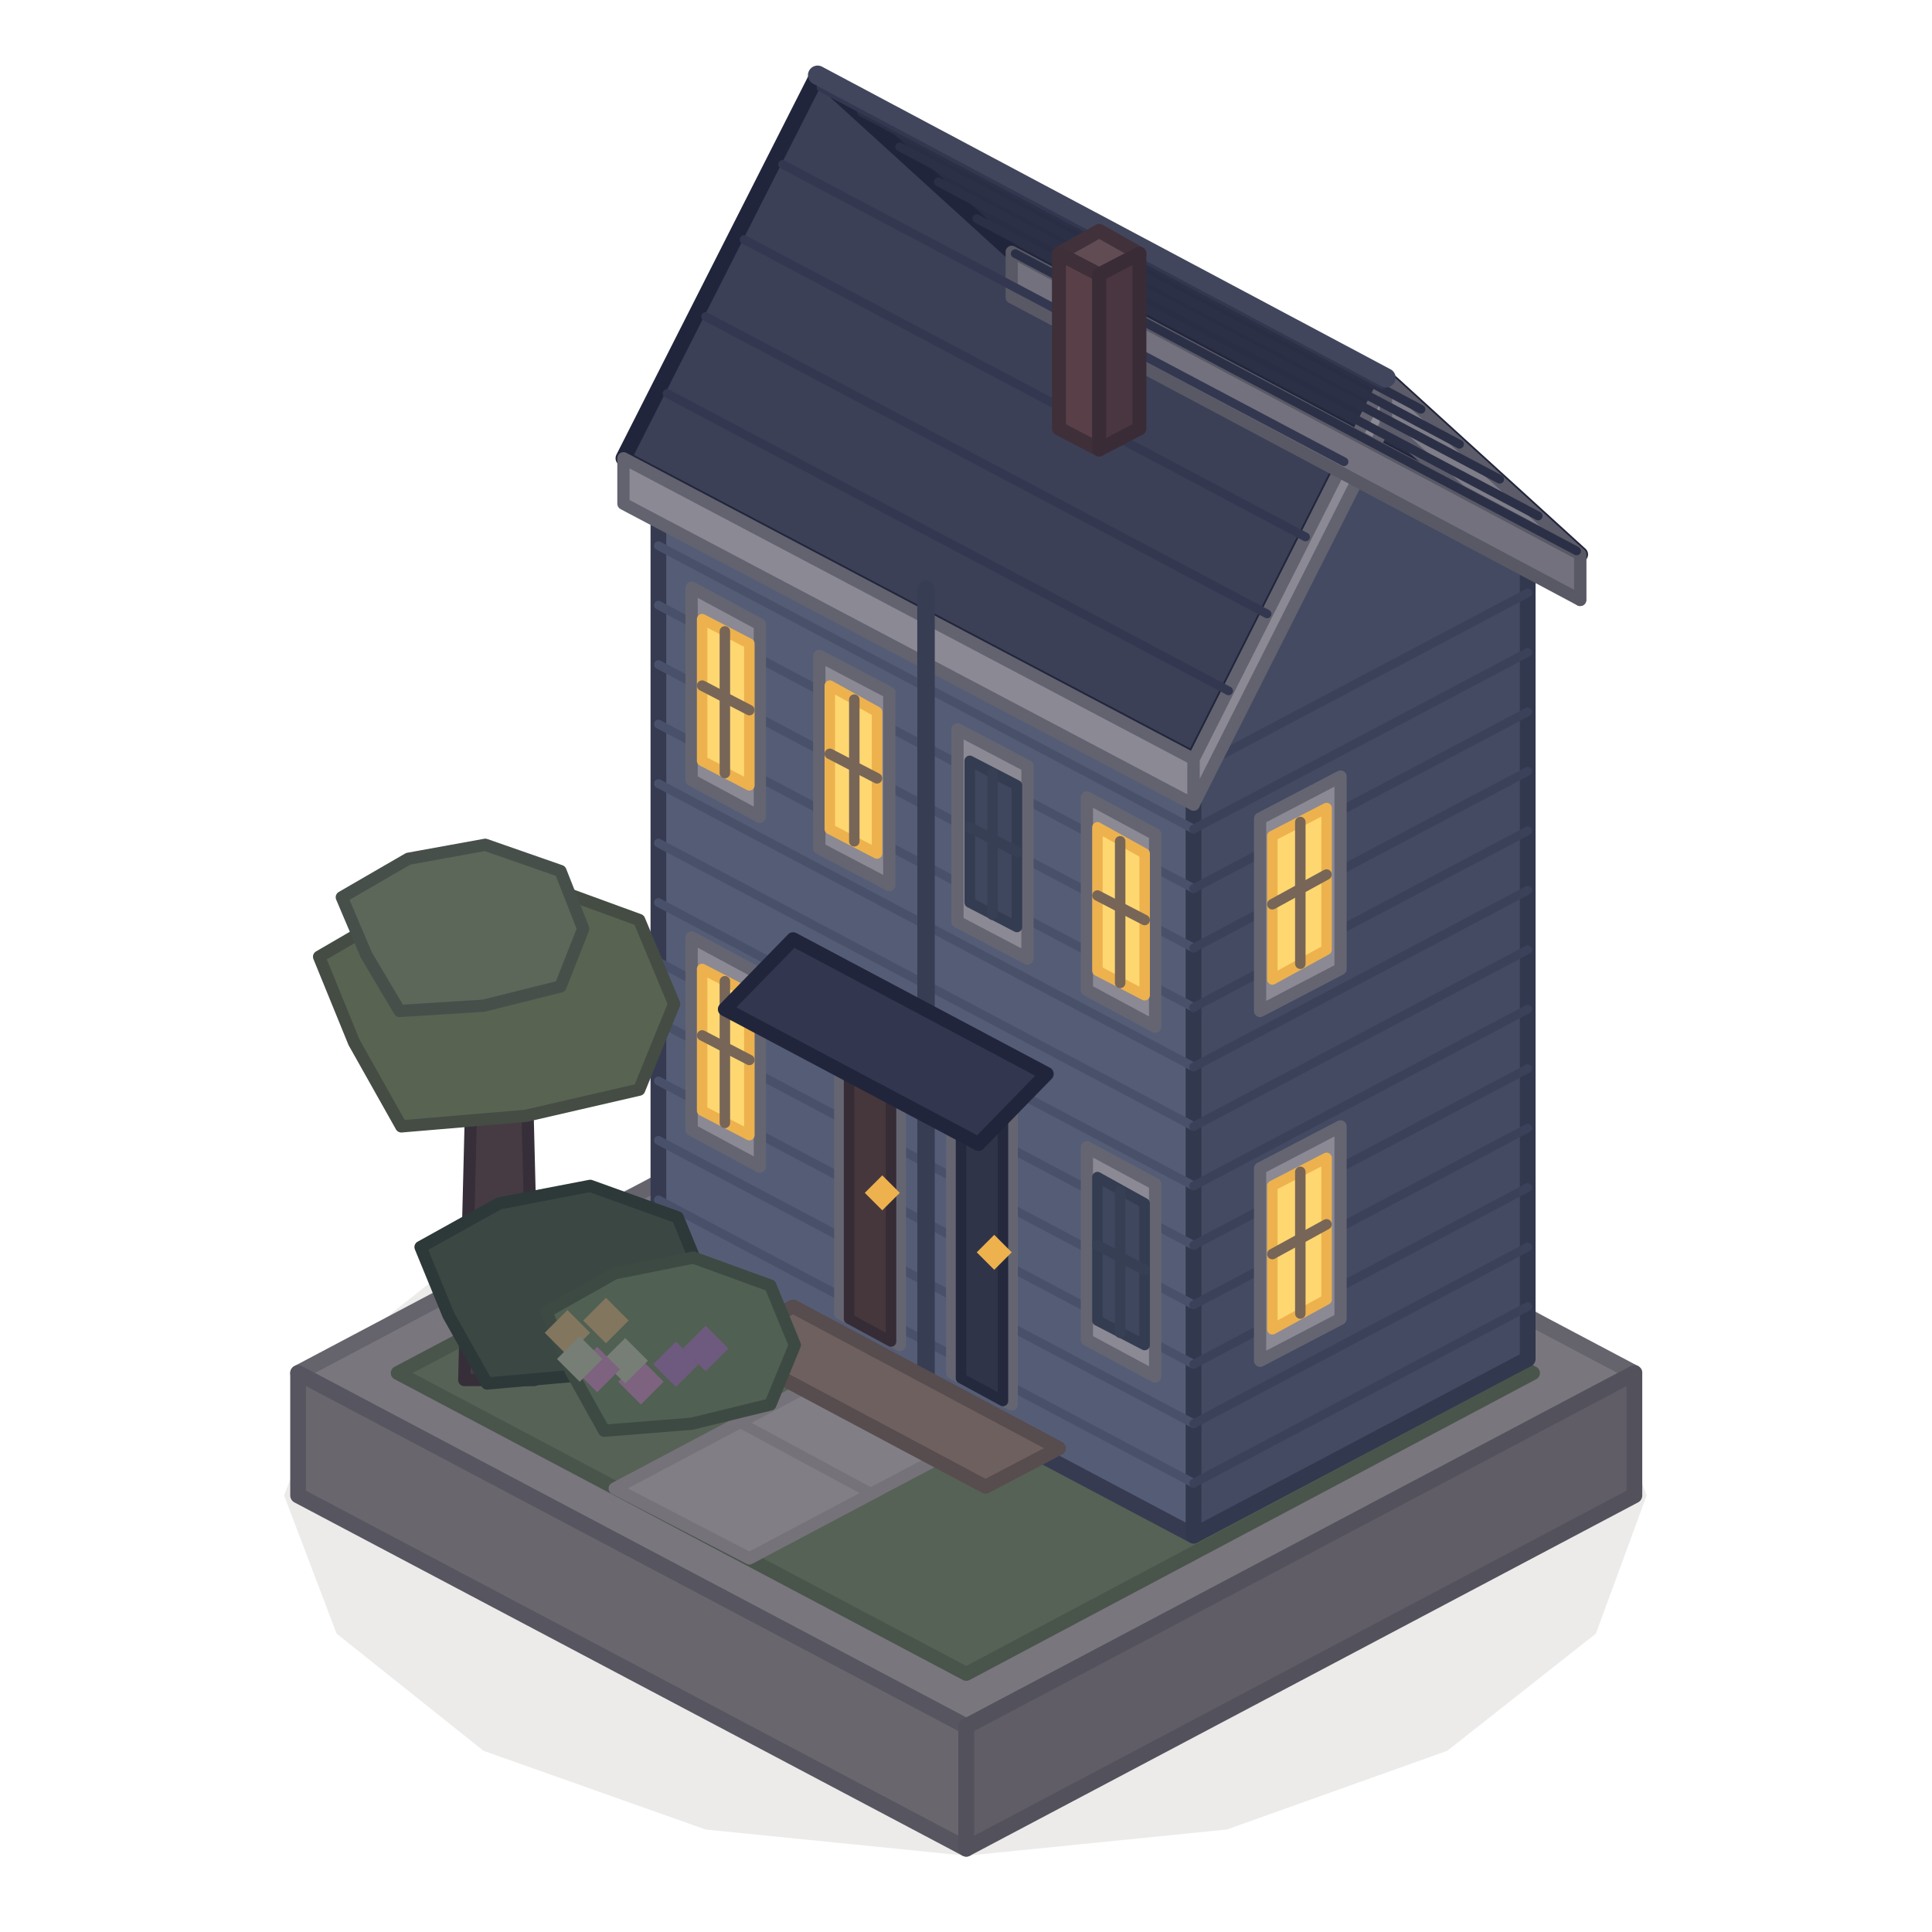
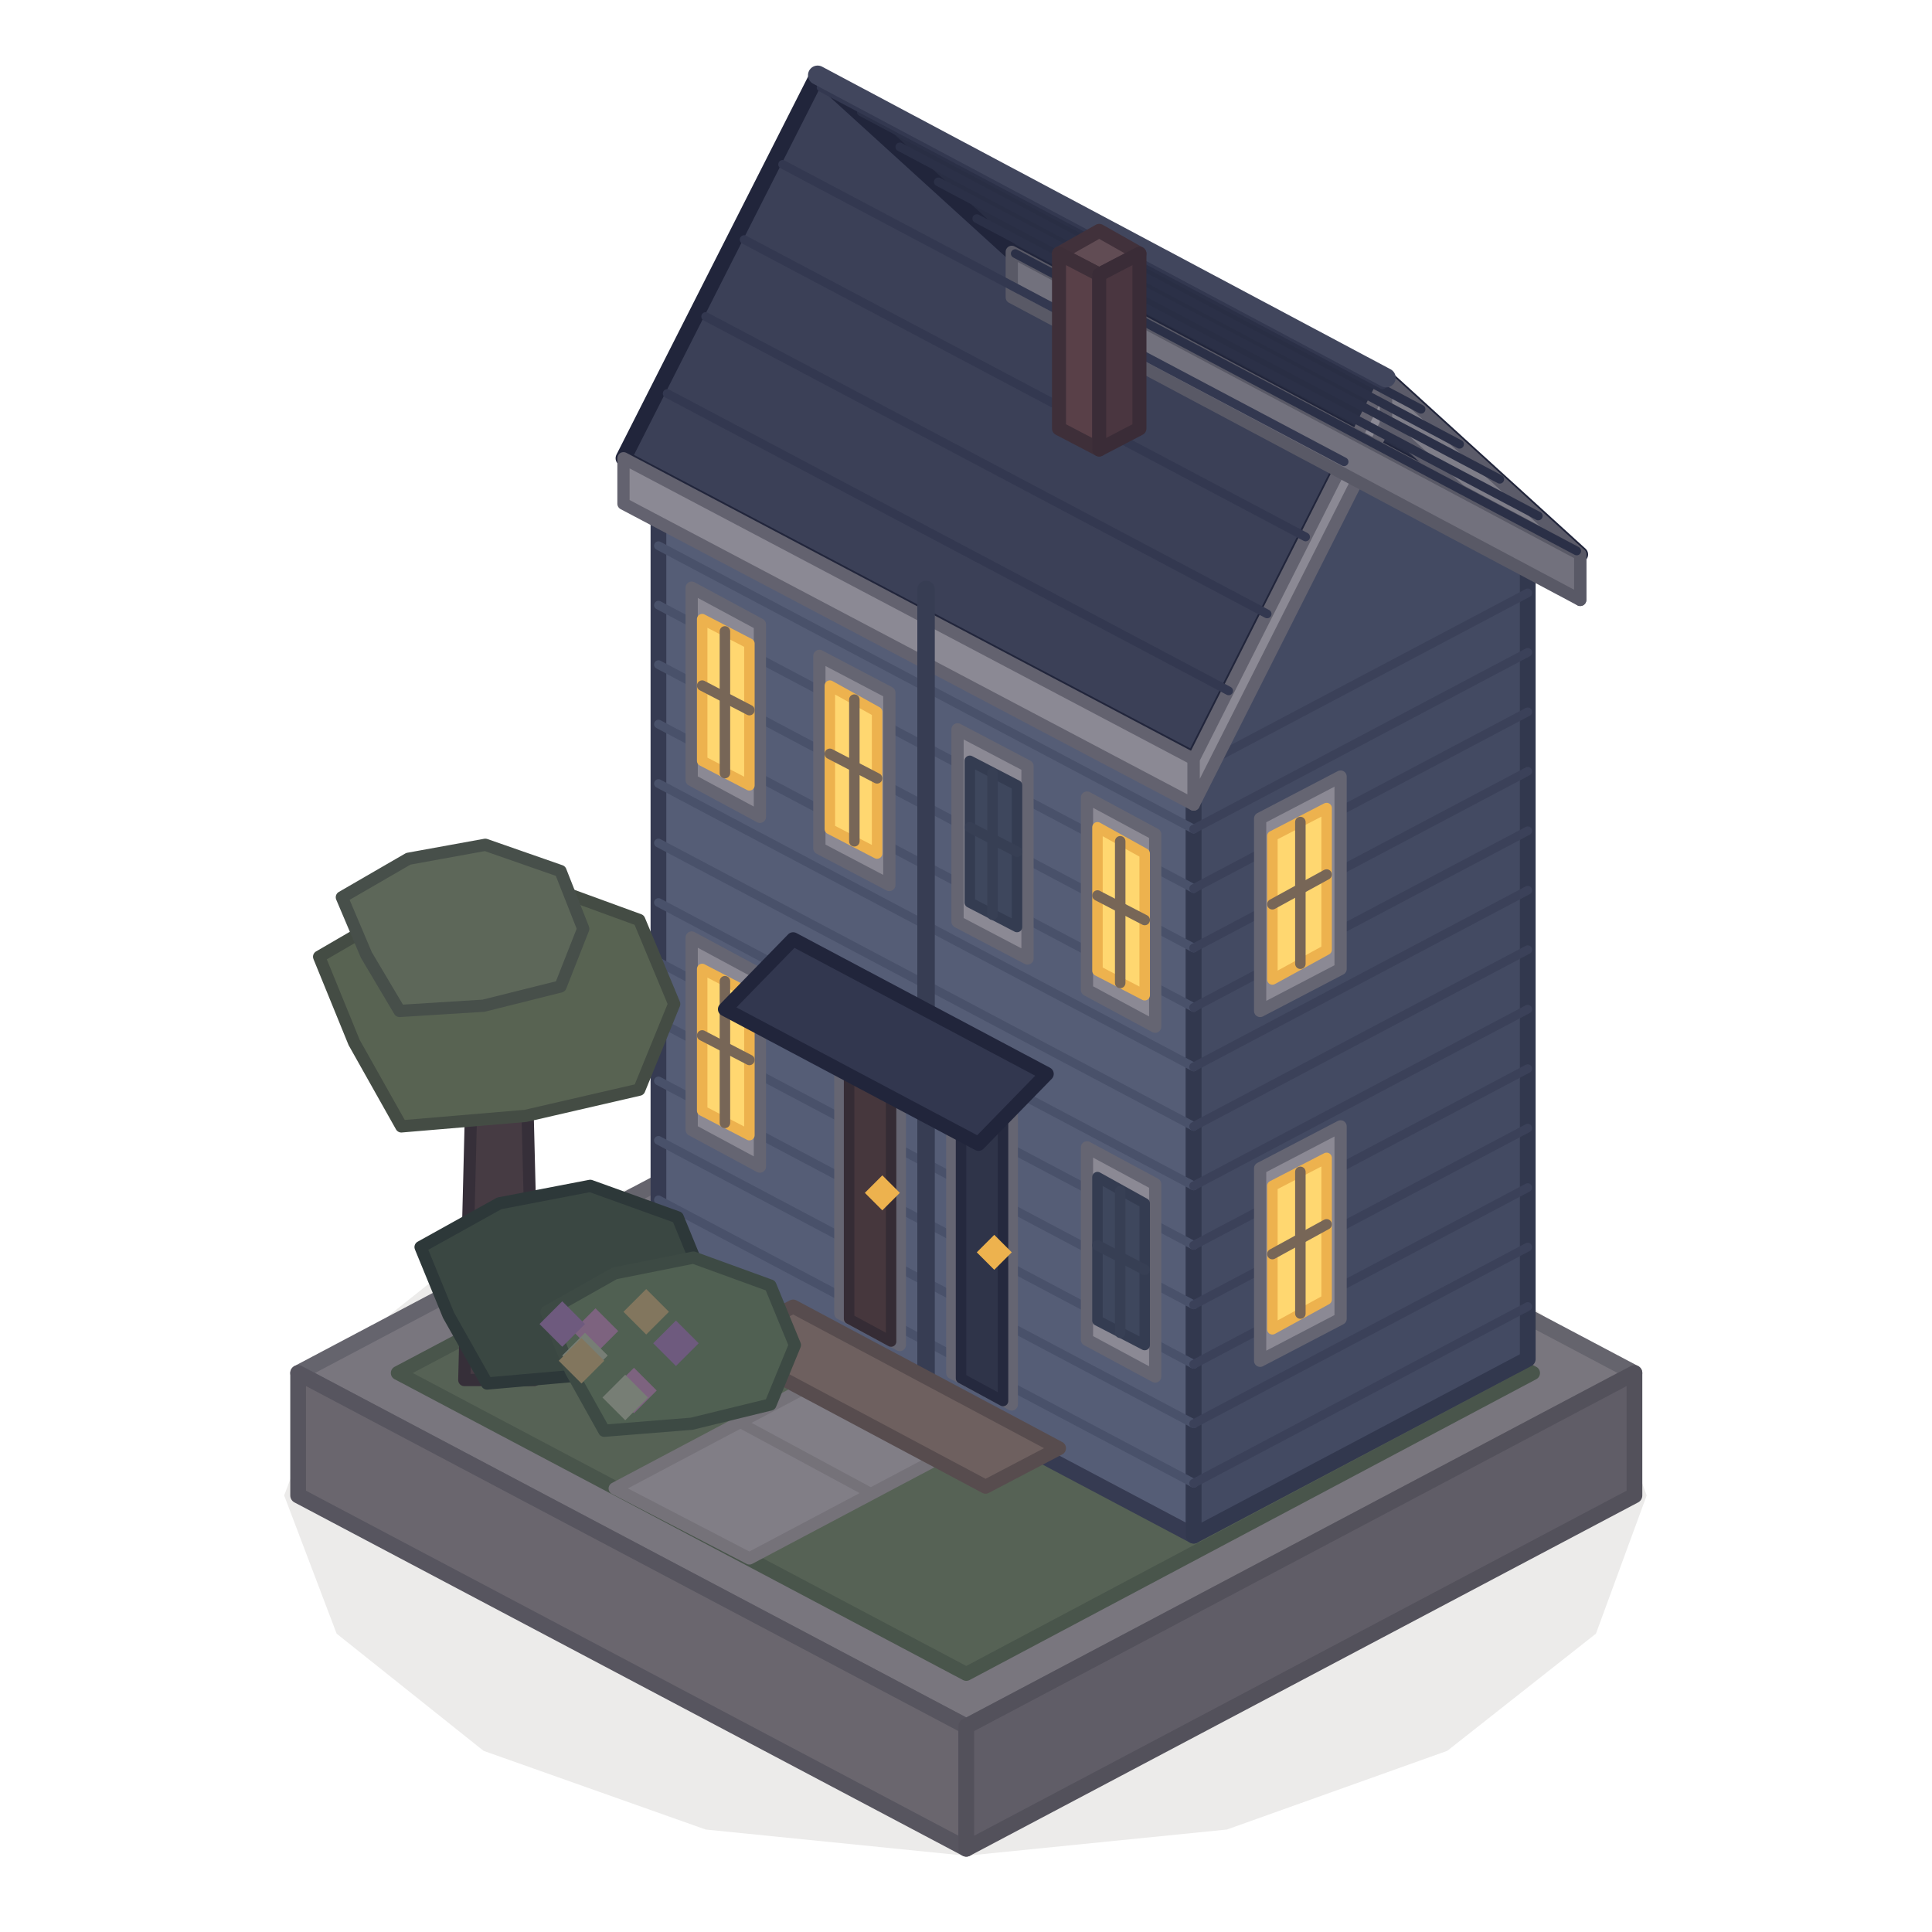
<svg xmlns="http://www.w3.org/2000/svg" viewBox="0 0 256 256" width="256" height="256">
-   <g transform="translate(39.50 181.93) scale(2.3176)">
+   <g transform="translate(39.50485 181.9314) scale(2.317634)">
    <path d="M77.1 7 L74.2 14.9 L65.7 21.6 L53.1 26.1 L38.2 27.6 L23.3 26.1 L10.6 21.6 L2.2 14.9 L-0.8 7 L2.2 -0.9 L10.6 -7.6 L23.3 -12.1 L38.2 -13.6 L53.1 -12.1 L65.7 -7.6 L74.2 -0.9 Z" fill="rgba(60,50,40,0.10)" />
    <path d="M0 0 L38.2 -20.2 L76.4 0 L38.2 20.2 Z" fill="#79767e" stroke="#65646d" stroke-width="0.9" stroke-linejoin="round" stroke-linecap="round" />
    <path d="M0 0 L38.2 20.2 L38.2 27.2 L0 7 Z" fill="#6a666e" stroke="#57555f" stroke-width="0.9" stroke-linejoin="round" stroke-linecap="round" />
    <path d="M38.2 20.2 L76.4 0 L76.4 7 L38.2 27.2 Z" fill="#605d67" stroke="#53515b" stroke-width="0.9" stroke-linejoin="round" stroke-linecap="round" />
    <path d="M5.7 0 L38.2 -17.2 L70.6 0 L38.2 17.2 Z" fill="#566255" stroke="#49554b" stroke-width="0.8" stroke-linejoin="round" stroke-linecap="round" />
    <path d="M18.1 6.6 L25.8 10.6 L61.1 -8.1 L53.4 -12.1 Z" fill="#817e86" stroke="#757279" stroke-width="0.7" stroke-linejoin="round" stroke-linecap="round" />
    <path d="M25.2 2.8 L32.8 6.9" fill="none" stroke="#757279" stroke-width="0.6" stroke-linejoin="round" stroke-linecap="round" />
    <path d="M33 -1.3 L40.6 2.8" fill="none" stroke="#757279" stroke-width="0.6" stroke-linejoin="round" stroke-linecap="round" />
    <path d="M40.7 -5.4 L48.4 -1.4" fill="none" stroke="#757279" stroke-width="0.6" stroke-linejoin="round" stroke-linecap="round" />
    <path d="M48.5 -9.5 L56.1 -5.5" fill="none" stroke="#757279" stroke-width="0.6" stroke-linejoin="round" stroke-linecap="round" />
    <path d="M20.6 -6.9 L51.2 9.3 L51.2 -36.7 L20.6 -52.9 Z" fill="#555d76" stroke="#363b52" stroke-width="0.9" stroke-linejoin="round" stroke-linecap="round" />
    <path d="M51.2 9.3 L70.3 -0.8 L70.3 -46.8 L60.7 -57.7 L51.2 -36.7 Z" fill="#434a62" stroke="#32384e" stroke-width="0.9" stroke-linejoin="round" stroke-linecap="round" />
    <path d="M20.6 -9.9 L51.2 6.3" fill="none" stroke="#49516a" stroke-width="0.5" stroke-linejoin="round" stroke-linecap="round" />
    <path d="M51.2 6.3 L70.3 -3.8" fill="none" stroke="#3b4159" stroke-width="0.5" stroke-linejoin="round" stroke-linecap="round" />
    <path d="M20.6 -13.3 L51.2 2.9" fill="none" stroke="#49516a" stroke-width="0.5" stroke-linejoin="round" stroke-linecap="round" />
    <path d="M51.2 2.9 L70.3 -7.2" fill="none" stroke="#3b4159" stroke-width="0.5" stroke-linejoin="round" stroke-linecap="round" />
    <path d="M20.6 -16.7 L51.2 -0.5" fill="none" stroke="#49516a" stroke-width="0.5" stroke-linejoin="round" stroke-linecap="round" />
    <path d="M51.2 -0.5 L70.3 -10.6" fill="none" stroke="#3b4159" stroke-width="0.5" stroke-linejoin="round" stroke-linecap="round" />
    <path d="M20.6 -20.1 L51.2 -3.9" fill="none" stroke="#49516a" stroke-width="0.5" stroke-linejoin="round" stroke-linecap="round" />
    <path d="M51.2 -3.9 L70.3 -14" fill="none" stroke="#3b4159" stroke-width="0.5" stroke-linejoin="round" stroke-linecap="round" />
    <path d="M20.6 -23.5 L51.2 -7.3" fill="none" stroke="#49516a" stroke-width="0.5" stroke-linejoin="round" stroke-linecap="round" />
    <path d="M51.2 -7.3 L70.3 -17.4" fill="none" stroke="#3b4159" stroke-width="0.5" stroke-linejoin="round" stroke-linecap="round" />
    <path d="M20.6 -26.9 L51.2 -10.7" fill="none" stroke="#49516a" stroke-width="0.5" stroke-linejoin="round" stroke-linecap="round" />
    <path d="M51.2 -10.7 L70.3 -20.8" fill="none" stroke="#3b4159" stroke-width="0.5" stroke-linejoin="round" stroke-linecap="round" />
    <path d="M20.6 -30.3 L51.2 -14.1" fill="none" stroke="#49516a" stroke-width="0.5" stroke-linejoin="round" stroke-linecap="round" />
    <path d="M51.2 -14.1 L70.3 -24.2" fill="none" stroke="#3b4159" stroke-width="0.5" stroke-linejoin="round" stroke-linecap="round" />
    <path d="M20.6 -33.7 L51.2 -17.5" fill="none" stroke="#49516a" stroke-width="0.5" stroke-linejoin="round" stroke-linecap="round" />
    <path d="M51.2 -17.5 L70.3 -27.6" fill="none" stroke="#3b4159" stroke-width="0.5" stroke-linejoin="round" stroke-linecap="round" />
    <path d="M20.6 -37.1 L51.2 -20.9" fill="none" stroke="#49516a" stroke-width="0.5" stroke-linejoin="round" stroke-linecap="round" />
    <path d="M51.2 -20.9 L70.3 -31" fill="none" stroke="#3b4159" stroke-width="0.5" stroke-linejoin="round" stroke-linecap="round" />
    <path d="M20.6 -40.5 L51.2 -24.3" fill="none" stroke="#49516a" stroke-width="0.5" stroke-linejoin="round" stroke-linecap="round" />
    <path d="M51.2 -24.3 L70.3 -34.4" fill="none" stroke="#3b4159" stroke-width="0.5" stroke-linejoin="round" stroke-linecap="round" />
    <path d="M20.6 -43.9 L51.2 -27.7" fill="none" stroke="#49516a" stroke-width="0.5" stroke-linejoin="round" stroke-linecap="round" />
    <path d="M51.2 -27.7 L70.3 -37.8" fill="none" stroke="#3b4159" stroke-width="0.5" stroke-linejoin="round" stroke-linecap="round" />
    <path d="M20.6 -47.3 L51.2 -31.1" fill="none" stroke="#49516a" stroke-width="0.5" stroke-linejoin="round" stroke-linecap="round" />
    <path d="M51.2 -31.1 L70.3 -41.2" fill="none" stroke="#3b4159" stroke-width="0.5" stroke-linejoin="round" stroke-linecap="round" />
    <path d="M20.6 -50.7 L51.2 -34.5" fill="none" stroke="#49516a" stroke-width="0.5" stroke-linejoin="round" stroke-linecap="round" />
    <path d="M51.2 -34.5 L70.3 -44.6" fill="none" stroke="#3b4159" stroke-width="0.5" stroke-linejoin="round" stroke-linecap="round" />
    <path d="M18.6 -52.3 L51.2 -35.1 L62.2 -56.9 L29.7 -74.2 Z" fill="#3b4057" stroke="#21253b" stroke-width="0.9" stroke-linejoin="round" stroke-linecap="round" />
    <path d="M29.7 -74.2 L62.2 -56.9 L73.3 -46.8 L40.8 -64.1 Z" fill="#292e44" stroke="#21253b" stroke-width="0.9" stroke-linejoin="round" stroke-linecap="round" />
    <path d="M18.6 -52.3 L51.2 -35.1 L51.2 -32.5 L18.6 -49.7 Z" fill="#8b8994" stroke="#63626f" stroke-width="0.7" stroke-linejoin="round" stroke-linecap="round" />
    <path d="M51.2 -35.1 L62.2 -56.9 L62.2 -54.3 L51.2 -32.5 Z" fill="#8b8994" stroke="#63626f" stroke-width="0.7" stroke-linejoin="round" stroke-linecap="round" />
    <path d="M62.2 -56.9 L73.3 -46.8 L73.3 -44.2 L62.2 -54.3 Z" fill="#7e7d88" stroke="#5b5b69" stroke-width="0.7" stroke-linejoin="round" stroke-linecap="round" />
    <path d="M40.8 -64.1 L73.3 -46.8 L73.3 -44.2 L40.8 -61.5 Z" fill="#72717d" stroke="#595966" stroke-width="0.7" stroke-linejoin="round" stroke-linecap="round" />
    <path d="M21.1 -56 L53.2 -39" fill="none" stroke="#333850" stroke-width="0.5" stroke-linejoin="round" stroke-linecap="round" />
    <path d="M32.2 -72.1 L64.2 -55.1" fill="none" stroke="#2b3047" stroke-width="0.5" stroke-linejoin="round" stroke-linecap="round" />
    <path d="M23.3 -60.4 L55.4 -43.4" fill="none" stroke="#333850" stroke-width="0.5" stroke-linejoin="round" stroke-linecap="round" />
    <path d="M34.4 -70.1 L66.4 -53.1" fill="none" stroke="#2b3047" stroke-width="0.5" stroke-linejoin="round" stroke-linecap="round" />
    <path d="M25.5 -64.8 L57.6 -47.8" fill="none" stroke="#333850" stroke-width="0.5" stroke-linejoin="round" stroke-linecap="round" />
    <path d="M36.6 -68.1 L68.7 -51.1" fill="none" stroke="#2b3047" stroke-width="0.5" stroke-linejoin="round" stroke-linecap="round" />
    <path d="M27.7 -69.1 L59.8 -52.1" fill="none" stroke="#333850" stroke-width="0.5" stroke-linejoin="round" stroke-linecap="round" />
    <path d="M38.8 -66 L70.9 -49" fill="none" stroke="#2b3047" stroke-width="0.5" stroke-linejoin="round" stroke-linecap="round" />
    <path d="M29.9 -73.5 L62 -56.5" fill="none" stroke="#333850" stroke-width="0.5" stroke-linejoin="round" stroke-linecap="round" />
    <path d="M41 -64 L73.1 -47" fill="none" stroke="#2b3047" stroke-width="0.5" stroke-linejoin="round" stroke-linecap="round" />
    <path d="M29.7 -74.2 L62.2 -56.9" fill="none" stroke="#41465d" stroke-width="1.1" stroke-linejoin="round" stroke-linecap="round" />
    <path d="M22.5 -33.9 L26.4 -31.8 L26.4 -42.8 L22.5 -44.9 Z" fill="#8b8994" stroke="#656572" stroke-width="0.7" stroke-linejoin="round" stroke-linecap="round" />
    <path d="M23.1 -35 L25.8 -33.6 L25.8 -41.7 L23.1 -43.1 Z" fill="#ffd770" stroke="#edb24e" stroke-width="0.6" stroke-linejoin="round" stroke-linecap="round" />
    <path d="M24.4 -34.3 L24.4 -42.4" fill="none" stroke="#776657" stroke-width="0.6" stroke-linejoin="round" stroke-linecap="round" />
    <path d="M23.1 -39.3 L25.8 -37.9" fill="none" stroke="#776657" stroke-width="0.6" stroke-linejoin="round" stroke-linecap="round" />
    <path d="M29.8 -30 L33.8 -27.9 L33.8 -38.9 L29.8 -41 Z" fill="#8b8994" stroke="#656572" stroke-width="0.7" stroke-linejoin="round" stroke-linecap="round" />
    <path d="M30.4 -31.1 L33.1 -29.7 L33.1 -37.8 L30.4 -39.3 Z" fill="#ffd770" stroke="#edb24e" stroke-width="0.6" stroke-linejoin="round" stroke-linecap="round" />
    <path d="M31.8 -30.4 L31.8 -38.5" fill="none" stroke="#776657" stroke-width="0.6" stroke-linejoin="round" stroke-linecap="round" />
    <path d="M30.4 -35.4 L33.1 -34" fill="none" stroke="#776657" stroke-width="0.6" stroke-linejoin="round" stroke-linecap="round" />
    <path d="M37.7 -25.8 L41.7 -23.7 L41.7 -34.7 L37.7 -36.8 Z" fill="#8b8994" stroke="#656572" stroke-width="0.7" stroke-linejoin="round" stroke-linecap="round" />
    <path d="M38.4 -26.9 L41.1 -25.5 L41.1 -33.6 L38.4 -35 Z" fill="#3e475d" stroke="#343c51" stroke-width="0.6" stroke-linejoin="round" stroke-linecap="round" />
    <path d="M39.7 -26.2 L39.7 -34.3" fill="none" stroke="#373f54" stroke-width="0.6" stroke-linejoin="round" stroke-linecap="round" />
    <path d="M38.4 -31.2 L41.1 -29.8" fill="none" stroke="#373f54" stroke-width="0.6" stroke-linejoin="round" stroke-linecap="round" />
    <path d="M45.1 -21.9 L49 -19.8 L49 -30.8 L45.1 -32.9 Z" fill="#8b8994" stroke="#656572" stroke-width="0.7" stroke-linejoin="round" stroke-linecap="round" />
    <path d="M45.7 -23 L48.4 -21.6 L48.4 -29.7 L45.7 -31.2 Z" fill="#ffd770" stroke="#edb24e" stroke-width="0.6" stroke-linejoin="round" stroke-linecap="round" />
    <path d="M47 -22.3 L47 -30.4" fill="none" stroke="#776657" stroke-width="0.6" stroke-linejoin="round" stroke-linecap="round" />
    <path d="M45.7 -27.3 L48.4 -25.9" fill="none" stroke="#776657" stroke-width="0.6" stroke-linejoin="round" stroke-linecap="round" />
    <path d="M22.5 -13.9 L26.4 -11.8 L26.4 -22.8 L22.5 -24.9 Z" fill="#8b8994" stroke="#656572" stroke-width="0.7" stroke-linejoin="round" stroke-linecap="round" />
    <path d="M23.1 -15 L25.8 -13.6 L25.8 -21.7 L23.1 -23.1 Z" fill="#ffd770" stroke="#edb24e" stroke-width="0.6" stroke-linejoin="round" stroke-linecap="round" />
    <path d="M24.4 -14.3 L24.4 -22.4" fill="none" stroke="#776657" stroke-width="0.6" stroke-linejoin="round" stroke-linecap="round" />
    <path d="M23.1 -19.3 L25.8 -17.9" fill="none" stroke="#776657" stroke-width="0.6" stroke-linejoin="round" stroke-linecap="round" />
    <path d="M45.1 -1.9 L49 0.2 L49 -10.8 L45.1 -12.9 Z" fill="#8b8994" stroke="#656572" stroke-width="0.7" stroke-linejoin="round" stroke-linecap="round" />
    <path d="M45.7 -3 L48.4 -1.6 L48.4 -9.7 L45.7 -11.2 Z" fill="#3e475d" stroke="#343c51" stroke-width="0.6" stroke-linejoin="round" stroke-linecap="round" />
    <path d="M47 -2.3 L47 -10.4" fill="none" stroke="#373f54" stroke-width="0.6" stroke-linejoin="round" stroke-linecap="round" />
    <path d="M45.7 -7.3 L48.4 -5.9" fill="none" stroke="#373f54" stroke-width="0.6" stroke-linejoin="round" stroke-linecap="round" />
    <path d="M55 -0.7 L59.6 -3.1 L59.6 -14.1 L55 -11.7 Z" fill="#8b8994" stroke="#656572" stroke-width="0.7" stroke-linejoin="round" stroke-linecap="round" />
    <path d="M55.7 -2.5 L58.8 -4.2 L58.8 -12.3 L55.7 -10.7 Z" fill="#ffd770" stroke="#edb24e" stroke-width="0.6" stroke-linejoin="round" stroke-linecap="round" />
    <path d="M57.3 -3.4 L57.3 -11.5" fill="none" stroke="#776657" stroke-width="0.6" stroke-linejoin="round" stroke-linecap="round" />
    <path d="M55.7 -6.8 L58.8 -8.5" fill="none" stroke="#776657" stroke-width="0.6" stroke-linejoin="round" stroke-linecap="round" />
    <path d="M55 -20.7 L59.6 -23.1 L59.6 -34.1 L55 -31.7 Z" fill="#8b8994" stroke="#656572" stroke-width="0.7" stroke-linejoin="round" stroke-linecap="round" />
    <path d="M55.7 -22.5 L58.8 -24.2 L58.8 -32.3 L55.7 -30.7 Z" fill="#ffd770" stroke="#edb24e" stroke-width="0.6" stroke-linejoin="round" stroke-linecap="round" />
    <path d="M57.3 -23.4 L57.3 -31.5" fill="none" stroke="#776657" stroke-width="0.6" stroke-linejoin="round" stroke-linecap="round" />
    <path d="M55.7 -26.8 L58.8 -28.5" fill="none" stroke="#776657" stroke-width="0.6" stroke-linejoin="round" stroke-linecap="round" />
    <path d="M31 -3.4 L34.4 -1.6 L34.4 -18.6 L31 -20.4 Z" fill="#8b8994" stroke="#656572" stroke-width="0.7" stroke-linejoin="round" stroke-linecap="round" />
    <path d="M31.5 -3.1 L33.9 -1.8 L33.9 -17.8 L31.5 -19.1 Z" fill="#46373d" stroke="#352c35" stroke-width="0.6" stroke-linejoin="round" stroke-linecap="round" />
    <path d="M32.4 -10.3 L33.4 -11.3 L34.4 -10.3 L33.4 -9.3 Z" fill="#edb24e" />
    <path d="M37.4 0 L40.8 1.8 L40.8 -15.2 L37.4 -17 Z" fill="#8b8994" stroke="#656572" stroke-width="0.7" stroke-linejoin="round" stroke-linecap="round" />
    <path d="M37.9 0.3 L40.3 1.6 L40.3 -14.4 L37.9 -15.7 Z" fill="#2f3449" stroke="#25293e" stroke-width="0.6" stroke-linejoin="round" stroke-linecap="round" />
    <path d="M38.8 -6.9 L39.8 -7.9 L40.8 -6.9 L39.8 -5.9 Z" fill="#edb24e" />
    <path d="M35.9 1.2 L35.9 -44.8" fill="none" stroke="#373d53" stroke-width="1" stroke-linejoin="round" stroke-linecap="round" />
    <path d="M24.4 -20.8 L38.9 -13.1 L42.8 -17.1 L28.3 -24.8 Z" fill="#32374f" stroke="#21253b" stroke-width="0.8" stroke-linejoin="round" stroke-linecap="round" />
    <path d="M24.1 -1.6 L39.3 6.5 L43.5 4.3 L28.3 -3.8 Z" fill="#6e605f" stroke="#574c4e" stroke-width="0.8" stroke-linejoin="round" stroke-linecap="round" />
    <path d="M43.5 -64 L45.8 -65.3 L48.1 -64 L45.8 -62.8 Z" fill="#614c54" stroke="#41313b" stroke-width="0.8" stroke-linejoin="round" stroke-linecap="round" />
    <path d="M43.5 -54 L45.8 -52.8 L45.8 -62.8 L43.5 -64 Z" fill="#594048" stroke="#3e2f39" stroke-width="0.8" stroke-linejoin="round" stroke-linecap="round" />
    <path d="M45.8 -52.8 L48.1 -54 L48.1 -64 L45.8 -62.8 Z" fill="#4a3640" stroke="#3a2c37" stroke-width="0.8" stroke-linejoin="round" stroke-linecap="round" />
    <path d="M9.5 0.4 L13.5 0.4 L13.1 -15.6 L9.9 -15.6 Z" fill="#463b43" stroke="#362f39" stroke-width="0.7" stroke-linejoin="round" stroke-linecap="round" />
    <path d="M21.5 -21.1 L19.5 -16.2 L13 -14.7 L5.9 -14.1 L3.2 -18.9 L1.2 -23.8 L6.7 -27 L13.2 -28.2 L19.5 -25.9 Z" fill="#586352" stroke="#444c44" stroke-width="0.7" stroke-linejoin="round" stroke-linecap="round" />
    <path d="M16.3 -25.4 L15 -22.1 L10.6 -21 L5.8 -20.7 L3.9 -23.9 L2.5 -27.2 L6.3 -29.4 L10.7 -30.2 L15 -28.7 Z" fill="#5d6759" stroke="#474f4a" stroke-width="0.7" stroke-linejoin="round" stroke-linecap="round" />
    <path d="M23.3 -5 L21.7 -1.1 L16.5 0.1 L10.8 0.6 L8.6 -3.3 L7 -7.2 L11.5 -9.7 L16.7 -10.7 L21.7 -8.9 Z" fill="#3a4742" stroke="#2d3839" stroke-width="0.7" stroke-linejoin="round" stroke-linecap="round" />
    <path d="M28.4 -1.6 L27 1.8 L22.5 2.9 L17.5 3.3 L15.6 -0.1 L14.2 -3.5 L18.1 -5.7 L22.6 -6.6 L27 -5 Z" fill="#506052" stroke="#3d4a44" stroke-width="0.7" stroke-linejoin="round" stroke-linecap="round" />
-     <path d="M18.3 0.5 L19.6 -0.8 L20.9 0.5 L19.6 1.8 Z" fill="#7d637f" />
-     <path d="M14.1 -2.3 L15.4 -3.6 L16.7 -2.3 L15.4 -1 Z" fill="#82765e" />
-     <path d="M17.4 -0.7 L18.7 -2 L20 -0.7 L18.7 0.6 Z" fill="#777e75" />
-     <path d="M22 -1.4 L23.3 -2.7 L24.6 -1.4 L23.3 -0.1 Z" fill="#6e5a7e" />
-     <path d="M15.8 -0.2 L17.1 -1.5 L18.4 -0.2 L17.1 1.1 Z" fill="#7d637f" />
-     <path d="M16.3 -3 L17.6 -4.3 L18.9 -3 L17.6 -1.7 Z" fill="#82765e" />
-     <path d="M14.8 -0.8 L16.1 -2.1 L17.4 -0.8 L16.1 0.5 Z" fill="#777e75" />
-     <path d="M20.3 -0.5 L21.6 -1.8 L22.9 -0.5 L21.6 0.8 Z" fill="#6e5a7e" />
+     <path d="M15.7 -2.4 L17 -3.7 L18.3 -2.4 L17 -1.1 Z" fill="#7d637f" />
+     <path d="M18.6 -3.5 L19.9 -4.8 L21.2 -3.5 L19.9 -2.2 Z" fill="#82765e" />
+     <path d="M15.1 -1 L16.4 -2.3 L17.7 -1 L16.4 0.3 Z" fill="#777e75" />
+     <path d="M13.8 -2.8 L15.1 -4.1 L16.4 -2.8 L15.1 -1.5 Z" fill="#6e5a7e" />
+     <path d="M17.9 1 L19.2 -0.3 L20.5 1 L19.2 2.3 Z" fill="#7d637f" />
+     <path d="M14.9 -0.7 L16.2 -2 L17.5 -0.7 L16.2 0.6 Z" fill="#82765e" />
+     <path d="M17.4 1.4 L18.7 0.1 L20 1.4 L18.7 2.7 Z" fill="#777e75" />
+     <path d="M20.3 -1.7 L21.6 -3 L22.9 -1.7 L21.6 -0.4 Z" fill="#6e5a7e" />
  </g>
</svg>
